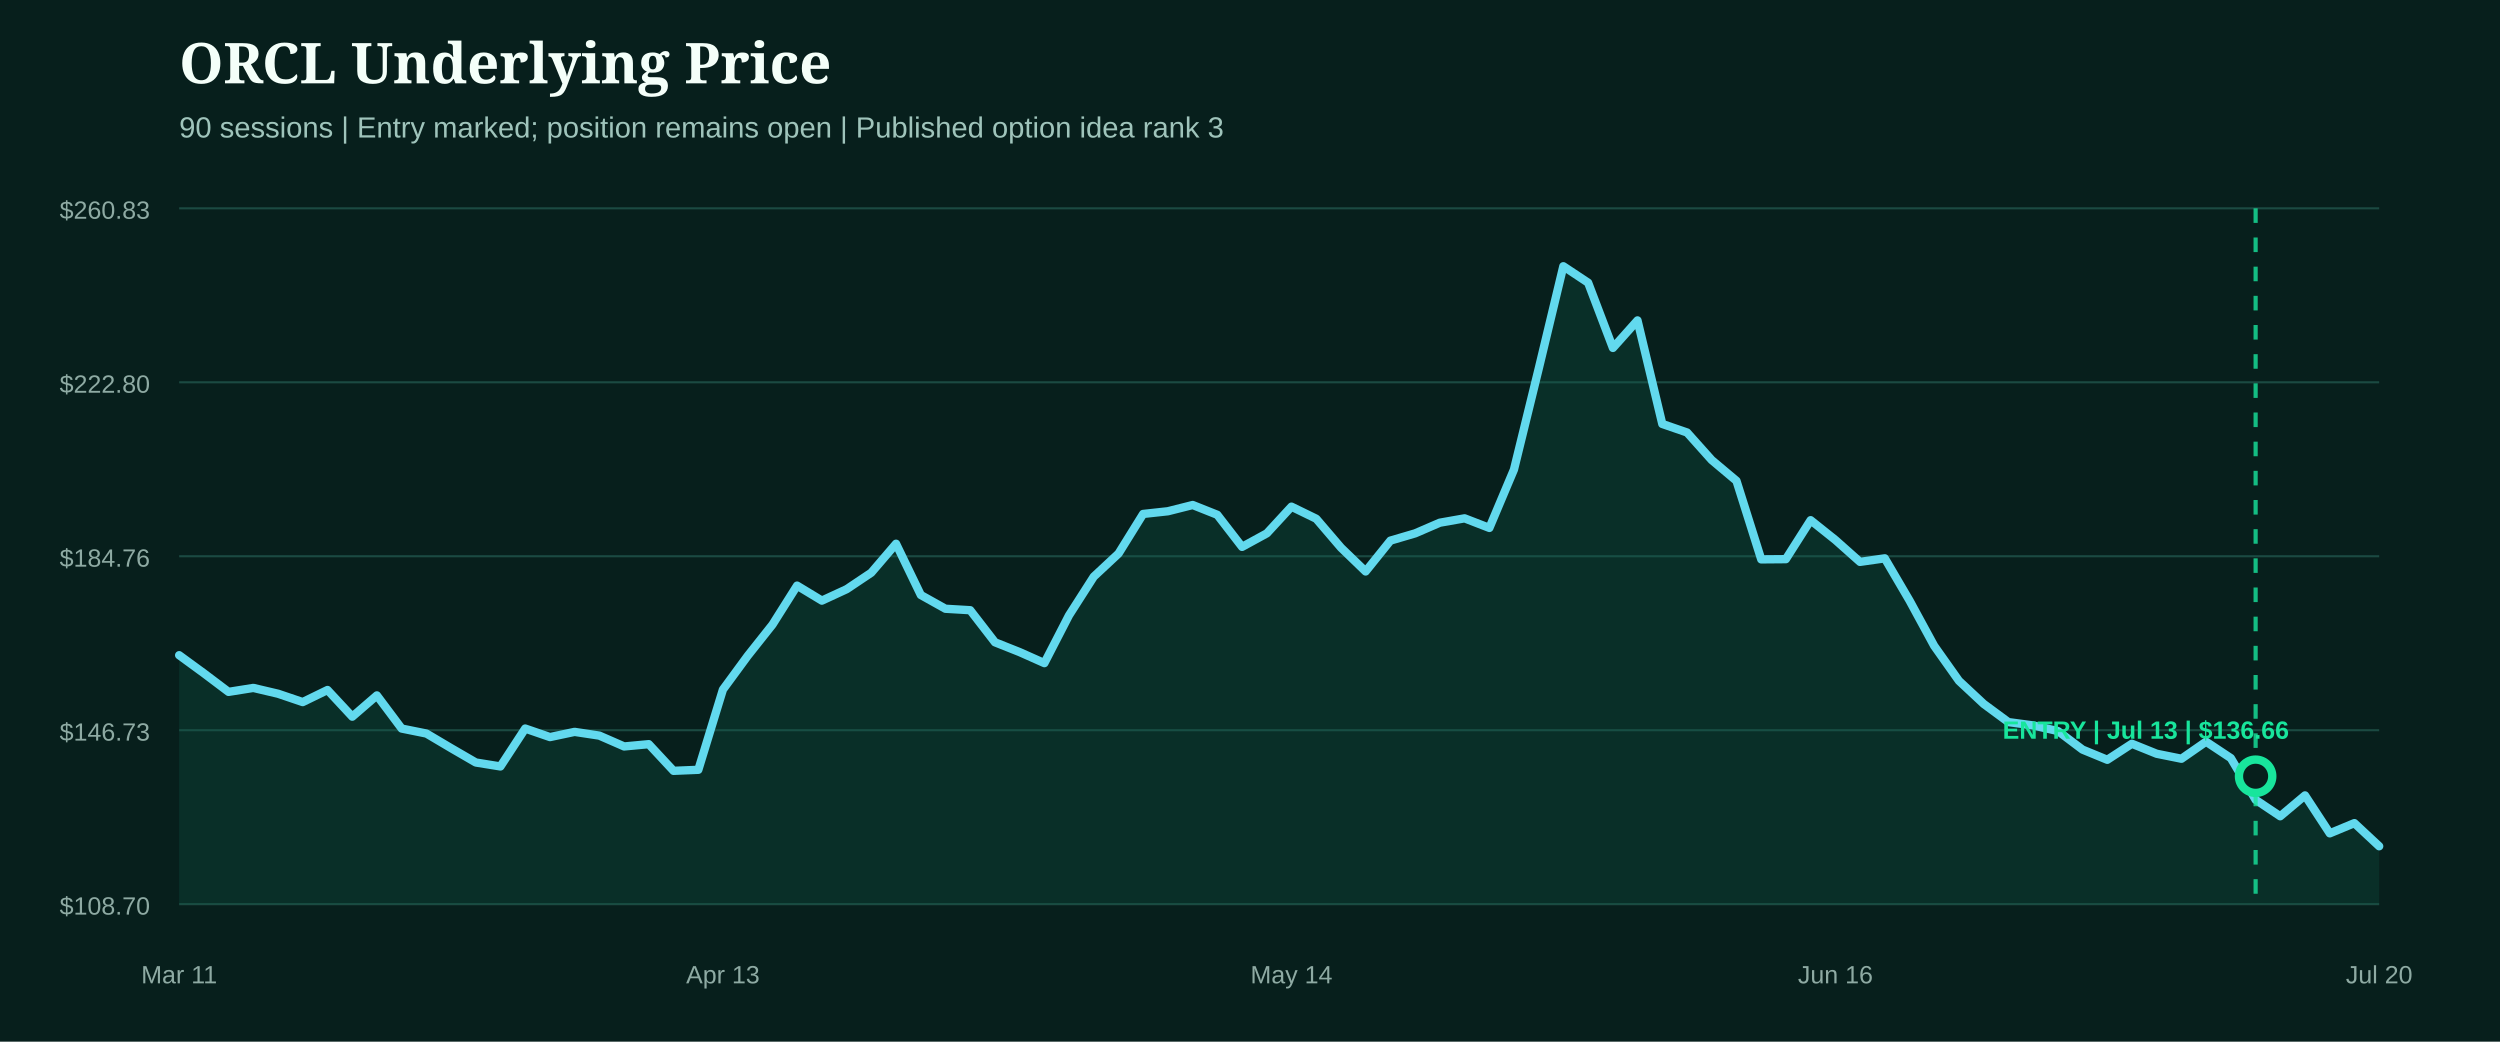
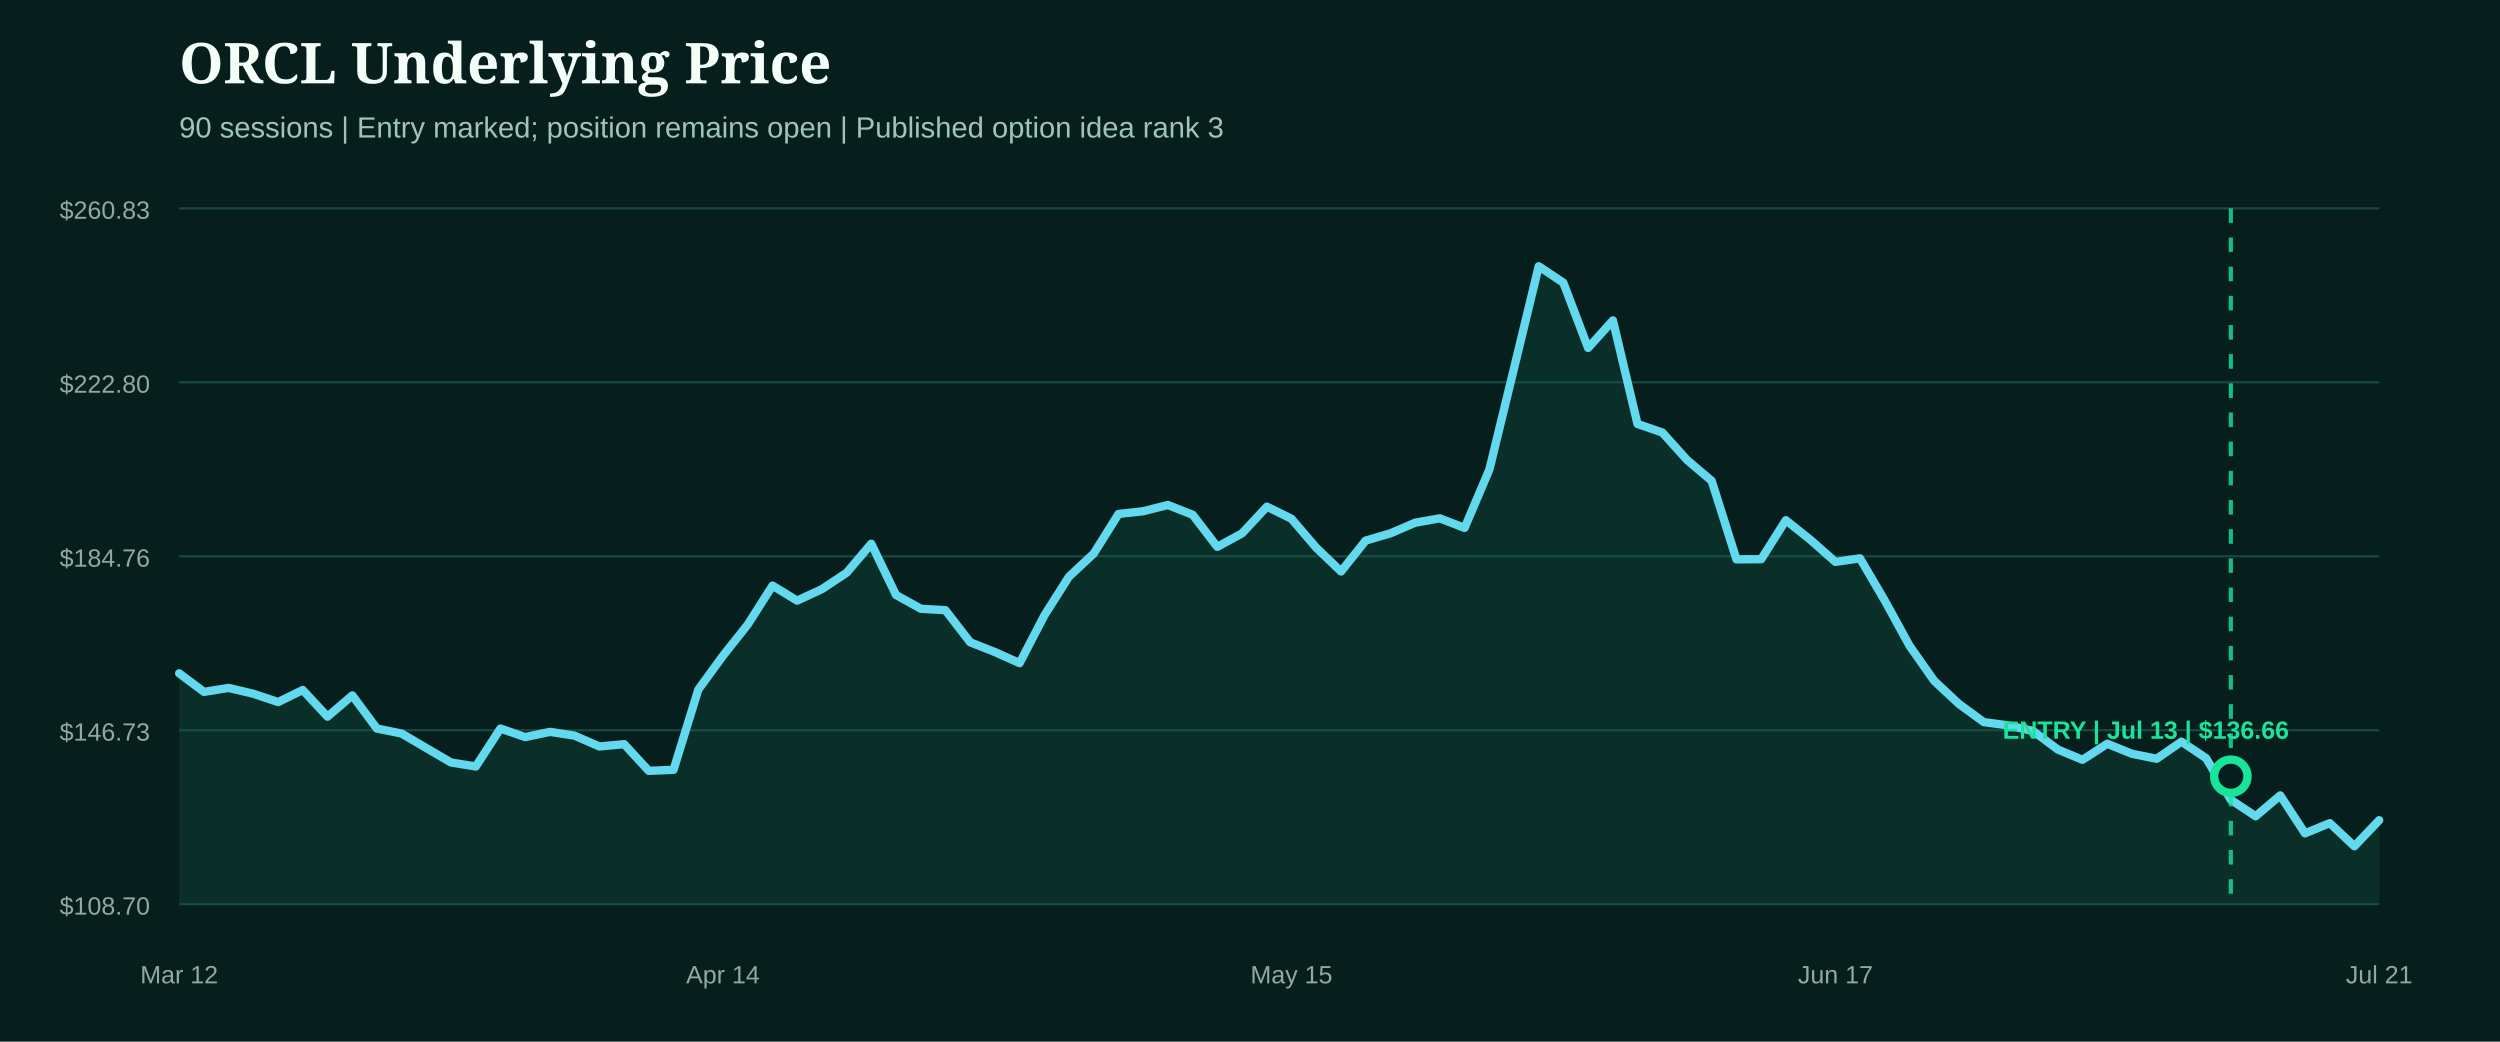
<svg xmlns="http://www.w3.org/2000/svg" width="1200" height="500" viewBox="0 0 1200 500" role="img" aria-label="ORCL underlying price from entry">
  <rect width="1200" height="500" fill="#071f1c" />
  <style>.head{fill:#f4fff9;font:800 27px Georgia,serif}.sub{fill:#9fc4bb;font:14px Arial,sans-serif}.axis{fill:#8eaaa3;font:12px Arial,sans-serif}.marker{font:800 12px Arial,sans-serif}</style>
  <text x="86" y="40" class="head">ORCL Underlying Price</text>
  <text x="86" y="66" class="sub">90 sessions | Entry marked; position remains open | Published option idea rank 3</text>
  <line x1="86" x2="1142" y1="100.0" y2="100.0" stroke="#1b4a42" stroke-width="1" />
  <text x="72" y="105.0" text-anchor="end" class="axis">$260.83</text>
  <line x1="86" x2="1142" y1="183.5" y2="183.5" stroke="#1b4a42" stroke-width="1" />
  <text x="72" y="188.5" text-anchor="end" class="axis">$222.80</text>
  <line x1="86" x2="1142" y1="267.0" y2="267.0" stroke="#1b4a42" stroke-width="1" />
  <text x="72" y="272.0" text-anchor="end" class="axis">$184.76</text>
  <line x1="86" x2="1142" y1="350.5" y2="350.5" stroke="#1b4a42" stroke-width="1" />
  <text x="72" y="355.5" text-anchor="end" class="axis">$146.73</text>
  <line x1="86" x2="1142" y1="434.0" y2="434.0" stroke="#1b4a42" stroke-width="1" />
  <text x="72" y="439.0" text-anchor="end" class="axis">$108.70</text>
-   <path d="M86.0,314.5 L97.9,323.2 L109.7,332.1 L121.6,330.2 L133.5,333.0 L145.3,337.0 L157.2,331.2 L169.1,344.0 L180.9,333.8 L192.8,349.7 L204.7,352.1 L216.5,359.1 L228.4,366.0 L240.2,367.9 L252.1,349.7 L264.0,353.8 L275.8,351.3 L287.7,353.1 L299.6,358.3 L311.4,357.2 L323.3,370.0 L335.2,369.5 L347.0,331.0 L358.9,314.8 L370.8,299.8 L382.6,281.1 L394.5,288.3 L406.4,282.8 L418.2,274.9 L430.1,261.0 L442.0,285.6 L453.8,292.2 L465.7,292.9 L477.6,308.3 L489.4,313.0 L501.3,318.3 L513.1,295.4 L525.0,276.8 L536.9,265.7 L548.7,246.7 L560.6,245.4 L572.5,242.4 L584.3,247.1 L596.2,262.5 L608.1,256.0 L619.9,243.2 L631.8,249.0 L643.7,262.9 L655.5,274.3 L667.4,259.5 L679.3,256.0 L691.1,250.9 L703.0,248.8 L714.9,253.4 L726.7,225.4 L738.6,176.9 L750.4,127.8 L762.3,135.7 L774.2,167.0 L786.0,153.8 L797.9,203.5 L809.8,207.6 L821.6,220.8 L833.5,230.8 L845.4,268.5 L857.2,268.4 L869.1,249.7 L881.0,259.2 L892.8,269.7 L904.7,268.0 L916.6,288.3 L928.4,310.0 L940.3,326.8 L952.2,337.9 L964.0,346.6 L975.9,348.2 L987.8,350.9 L999.6,359.8 L1011.5,364.7 L1023.3,357.0 L1035.2,361.8 L1047.1,364.2 L1058.9,356.0 L1070.8,363.9 L1082.7,383.9 L1094.5,391.8 L1106.4,381.8 L1118.3,400.0 L1130.1,395.1 L1142.0,406.2 L1142.0,434.0 L86.0,434.0 Z" fill="#0f5949" opacity="0.28" />
-   <path d="M86.0,314.5 L97.9,323.2 L109.7,332.1 L121.6,330.2 L133.5,333.0 L145.3,337.0 L157.2,331.2 L169.1,344.0 L180.9,333.8 L192.8,349.7 L204.7,352.1 L216.5,359.1 L228.4,366.0 L240.2,367.9 L252.1,349.7 L264.0,353.8 L275.8,351.3 L287.7,353.1 L299.6,358.3 L311.4,357.2 L323.3,370.0 L335.2,369.5 L347.0,331.0 L358.9,314.8 L370.8,299.8 L382.6,281.1 L394.5,288.3 L406.4,282.8 L418.2,274.9 L430.1,261.0 L442.0,285.6 L453.8,292.2 L465.7,292.9 L477.6,308.3 L489.4,313.0 L501.3,318.3 L513.1,295.4 L525.0,276.8 L536.9,265.7 L548.7,246.7 L560.6,245.4 L572.5,242.4 L584.3,247.1 L596.2,262.5 L608.1,256.0 L619.9,243.2 L631.8,249.0 L643.7,262.9 L655.5,274.3 L667.4,259.5 L679.3,256.0 L691.1,250.9 L703.0,248.8 L714.9,253.4 L726.7,225.4 L738.6,176.9 L750.4,127.8 L762.3,135.7 L774.2,167.0 L786.0,153.8 L797.9,203.5 L809.8,207.6 L821.6,220.8 L833.5,230.8 L845.4,268.5 L857.2,268.4 L869.1,249.7 L881.0,259.2 L892.8,269.7 L904.7,268.0 L916.6,288.3 L928.4,310.0 L940.3,326.8 L952.2,337.9 L964.0,346.6 L975.9,348.2 L987.8,350.9 L999.6,359.8 L1011.5,364.7 L1023.3,357.0 L1035.2,361.8 L1047.1,364.2 L1058.9,356.0 L1070.8,363.9 L1082.7,383.9 L1094.5,391.8 L1106.4,381.8 L1118.3,400.0 L1130.1,395.1 L1142.0,406.2" fill="none" stroke="#62d9ee" stroke-width="4" stroke-linecap="round" stroke-linejoin="round" />
+   <path d="M86.0,323.2 L97.9,332.1 L109.7,330.2 L121.6,333.0 L133.5,337.0 L145.3,331.2 L157.2,344.0 L169.1,333.8 L180.9,349.7 L192.8,352.1 L204.7,359.1 L216.5,366.0 L228.4,367.9 L240.2,349.7 L252.1,353.8 L264.0,351.3 L275.8,353.1 L287.7,358.3 L299.6,357.2 L311.4,370.0 L323.3,369.5 L335.2,331.0 L347.0,314.8 L358.9,299.8 L370.8,281.1 L382.6,288.3 L394.5,282.8 L406.4,274.9 L418.2,261.0 L430.1,285.6 L442.0,292.2 L453.8,292.9 L465.7,308.3 L477.6,313.0 L489.4,318.3 L501.3,295.4 L513.1,276.8 L525.0,265.7 L536.9,246.7 L548.7,245.4 L560.6,242.4 L572.5,247.1 L584.3,262.5 L596.2,256.0 L608.1,243.2 L619.9,249.0 L631.8,262.9 L643.7,274.3 L655.5,259.5 L667.4,256.0 L679.3,250.9 L691.1,248.8 L703.0,253.4 L714.9,225.4 L726.7,176.9 L738.6,127.8 L750.4,135.7 L762.3,167.0 L774.2,153.8 L786.0,203.5 L797.9,207.6 L809.8,220.8 L821.6,230.8 L833.5,268.5 L845.4,268.4 L857.2,249.7 L869.1,259.2 L881.0,269.7 L892.8,268.0 L904.7,288.3 L916.6,310.0 L928.4,326.8 L940.3,337.9 L952.2,346.6 L964.0,348.2 L975.9,350.9 L987.8,359.8 L999.6,364.7 L1011.5,357.0 L1023.3,361.8 L1035.2,364.2 L1047.1,356.0 L1058.9,363.9 L1070.8,383.9 L1082.7,391.8 L1094.5,381.8 L1106.4,400.0 L1118.3,395.1 L1130.1,406.2 L1142.0,393.7 L1142.0,434.0 L86.0,434.0 Z" fill="#0f5949" opacity="0.28" />
+   <path d="M86.0,323.2 L97.9,332.1 L109.7,330.2 L121.6,333.0 L133.5,337.0 L145.3,331.2 L157.2,344.0 L169.1,333.8 L180.9,349.7 L192.8,352.1 L204.7,359.1 L216.5,366.0 L228.4,367.9 L240.2,349.7 L252.1,353.8 L264.0,351.3 L275.8,353.1 L287.7,358.3 L299.6,357.2 L311.4,370.0 L323.3,369.5 L335.2,331.0 L347.0,314.8 L358.9,299.8 L370.8,281.1 L382.6,288.3 L394.5,282.8 L406.4,274.9 L418.2,261.0 L430.1,285.6 L442.0,292.2 L453.8,292.9 L465.7,308.3 L477.6,313.0 L489.4,318.3 L501.3,295.4 L513.1,276.8 L525.0,265.7 L536.9,246.7 L548.7,245.4 L560.6,242.4 L572.5,247.1 L584.3,262.5 L596.2,256.0 L608.1,243.2 L619.9,249.0 L631.8,262.9 L643.7,274.3 L655.5,259.5 L667.4,256.0 L679.3,250.9 L691.1,248.8 L703.0,253.4 L714.9,225.4 L726.7,176.9 L738.6,127.8 L750.4,135.7 L762.3,167.0 L774.2,153.8 L786.0,203.5 L797.9,207.6 L809.8,220.8 L821.6,230.8 L833.5,268.5 L845.4,268.4 L857.2,249.7 L869.1,259.2 L881.0,269.7 L892.8,268.0 L904.7,288.3 L916.6,310.0 L928.4,326.8 L940.3,337.9 L952.2,346.6 L964.0,348.2 L975.9,350.9 L987.8,359.8 L999.6,364.7 L1011.5,357.0 L1023.3,361.8 L1035.2,364.2 L1047.1,356.0 L1058.9,363.9 L1070.8,383.9 L1082.7,391.8 L1094.5,381.8 L1106.4,400.0 L1118.3,395.1 L1130.1,406.2 L1142.0,393.7" fill="none" stroke="#62d9ee" stroke-width="4" stroke-linecap="round" stroke-linejoin="round" />
  <g>
-     <line x1="1082.7" x2="1082.7" y1="100" y2="434" stroke="#18e59c" stroke-width="2" stroke-dasharray="7 7" opacity="0.8" />
-     <circle cx="1082.7" cy="372.6" r="8" fill="#071f1c" stroke="#18e59c" stroke-width="4" />
+     <line x1="1070.8" x2="1070.8" y1="100" y2="434" stroke="#18e59c" stroke-width="2" stroke-dasharray="7 7" opacity="0.8" />
+     <circle cx="1070.8" cy="372.6" r="8" fill="#071f1c" stroke="#18e59c" stroke-width="4" />
    <text x="1030.0" y="354.6" text-anchor="middle" class="marker" fill="#18e59c">ENTRY | Jul 13 | $136.66</text>
  </g>
-   <text x="86.0" y="472" text-anchor="middle" class="axis">Mar 11</text>
-   <text x="347.0" y="472" text-anchor="middle" class="axis">Apr 13</text>
-   <text x="619.9" y="472" text-anchor="middle" class="axis">May 14</text>
-   <text x="881.0" y="472" text-anchor="middle" class="axis">Jun 16</text>
-   <text x="1142.0" y="472" text-anchor="middle" class="axis">Jul 20</text>
+   <text x="86.0" y="472" text-anchor="middle" class="axis">Mar 12</text>
+   <text x="347.0" y="472" text-anchor="middle" class="axis">Apr 14</text>
+   <text x="619.9" y="472" text-anchor="middle" class="axis">May 15</text>
+   <text x="881.0" y="472" text-anchor="middle" class="axis">Jun 17</text>
+   <text x="1142.0" y="472" text-anchor="middle" class="axis">Jul 21</text>
</svg>
